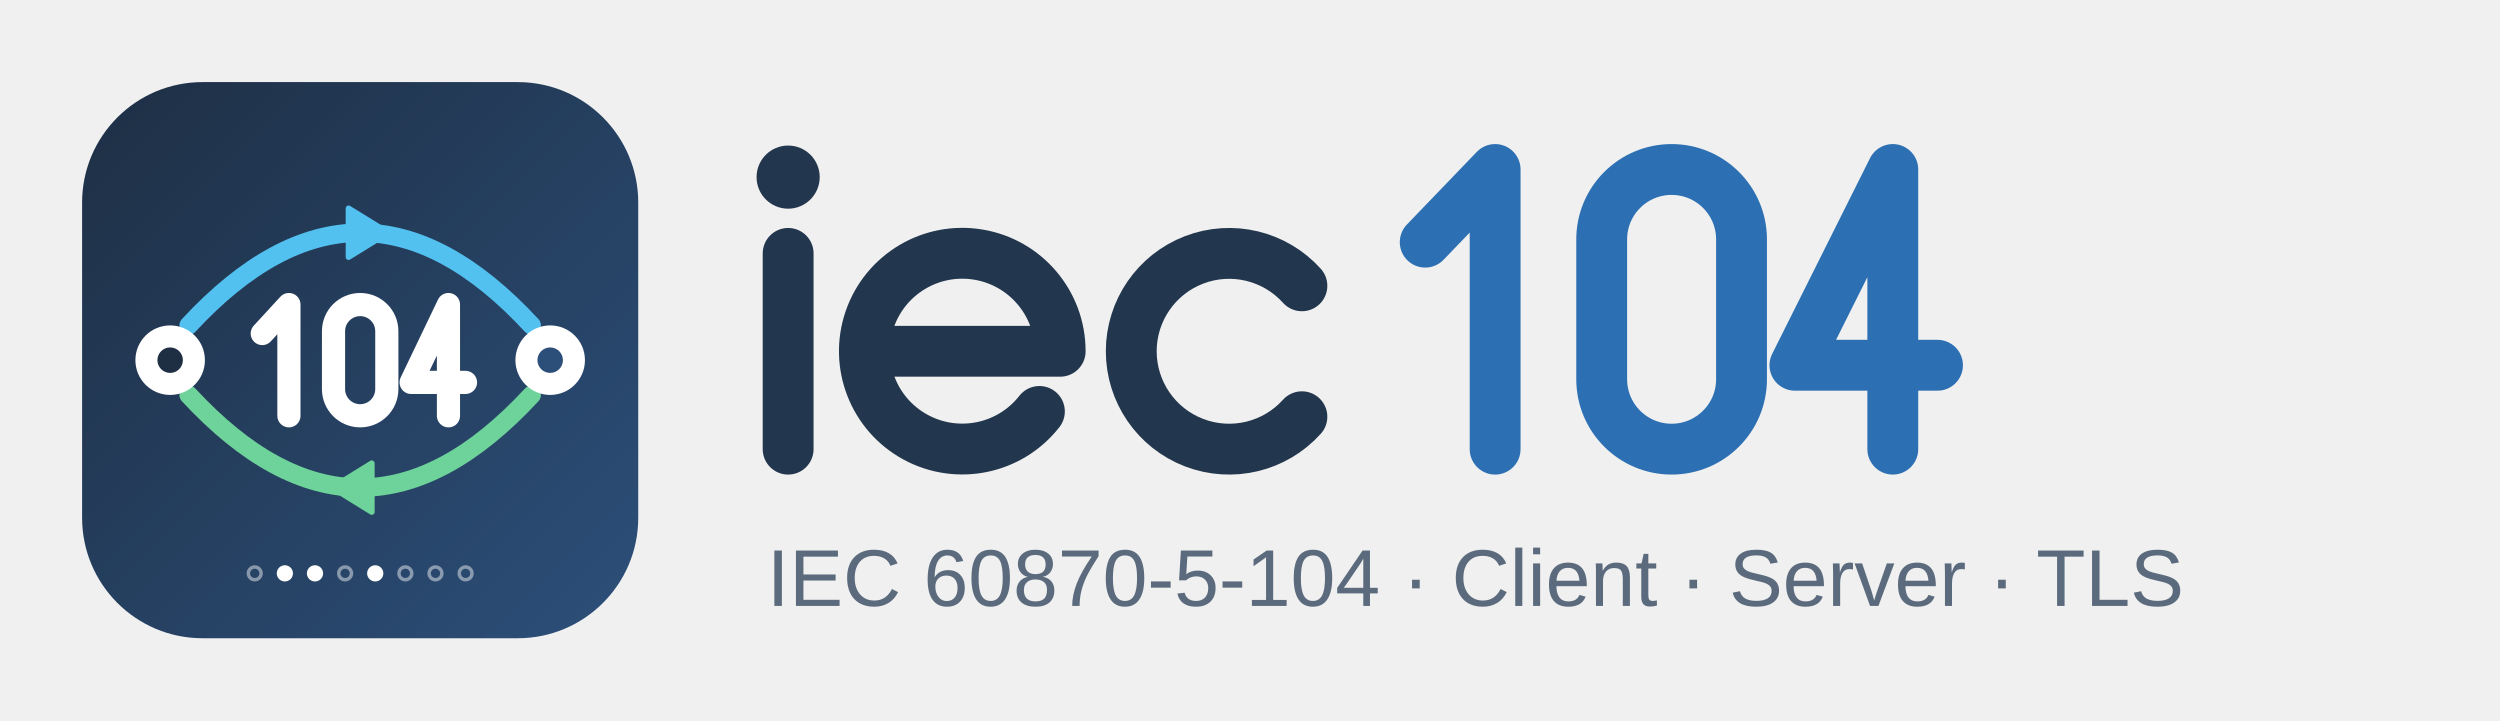
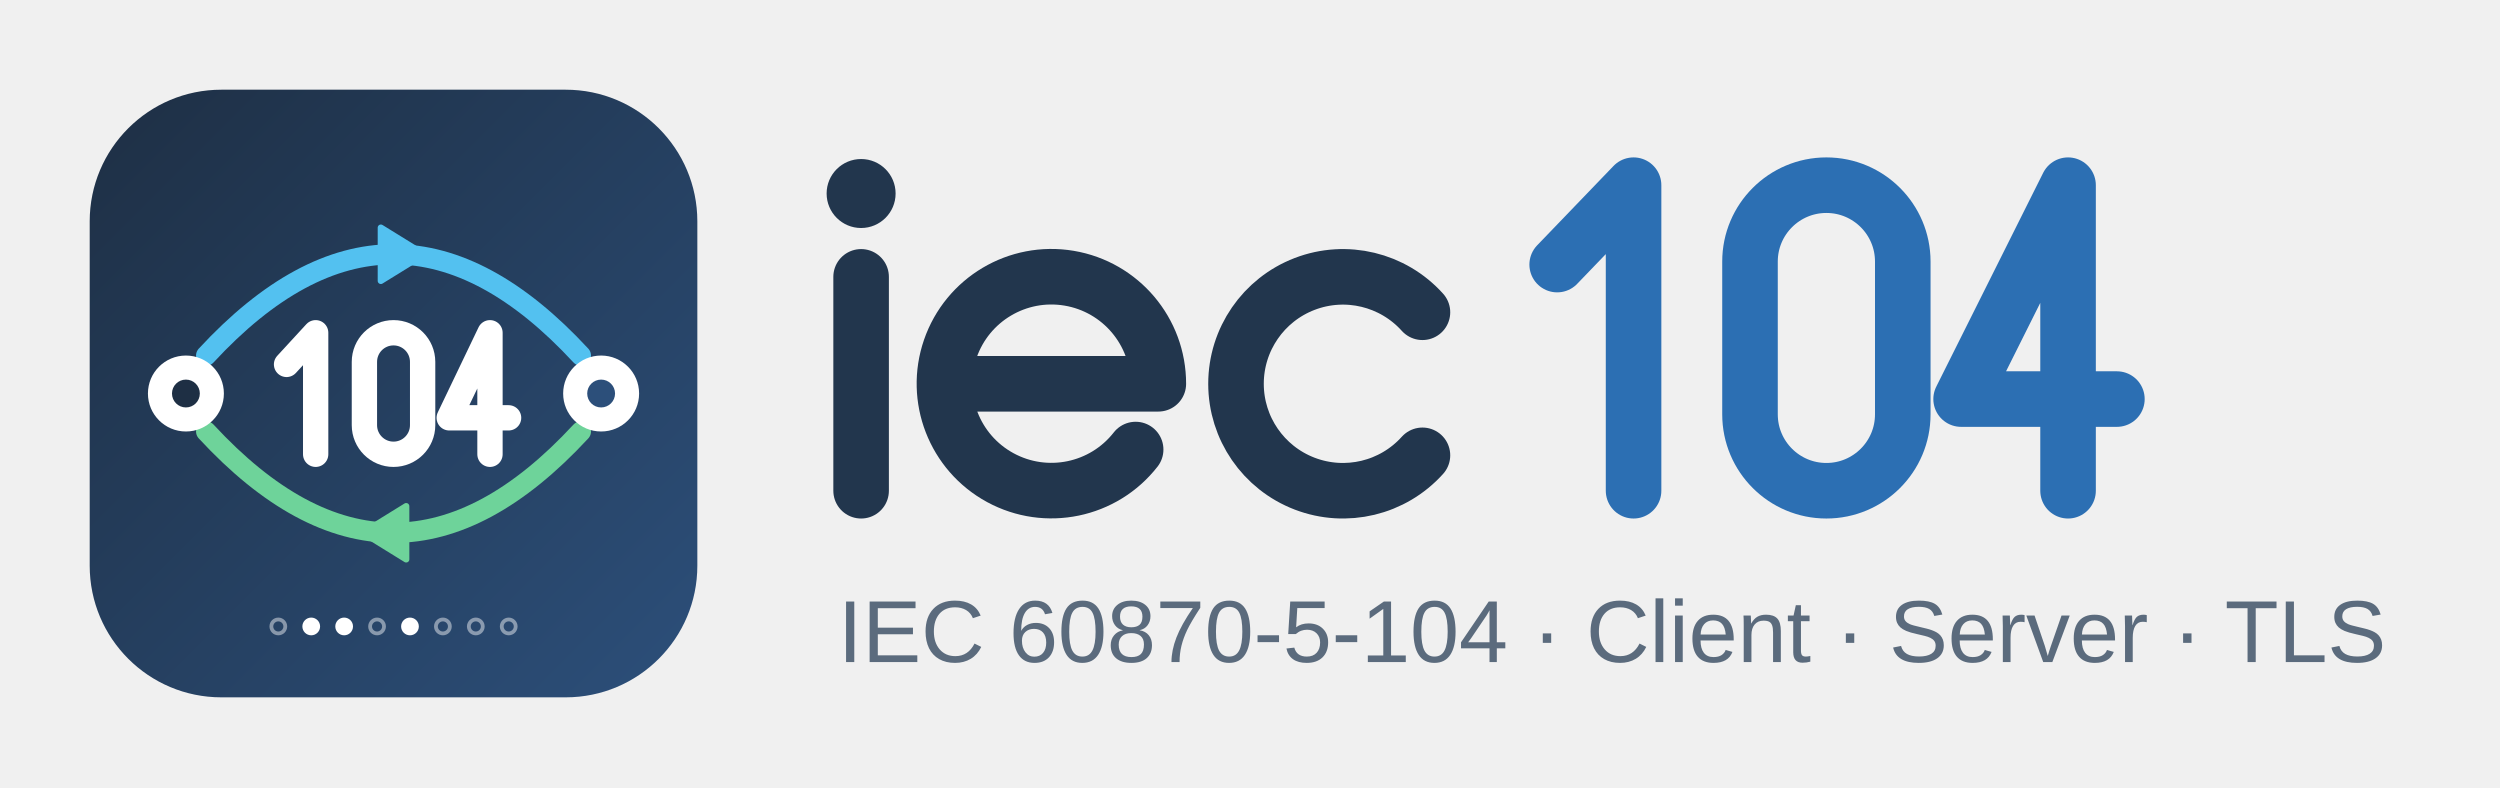
- <svg xmlns="http://www.w3.org/2000/svg" viewBox="0 0 1180 340" width="1180" height="340" fill="none" stroke-linecap="round" stroke-linejoin="round">
+ <svg xmlns="http://www.w3.org/2000/svg" viewBox="0 0 1080 340" width="1080" height="340" fill="none" stroke-linecap="round" stroke-linejoin="round">
  <svg x="30" y="30" width="280" height="280" viewBox="0 0 512 512" fill="none" stroke-linecap="round" stroke-linejoin="round">
    <defs>
      <linearGradient id="ga" x1="0" y1="0" x2="1" y2="1">
        <stop offset="0" stop-color="#1e2f44" />
        <stop offset="1" stop-color="#2c4f7a" />
      </linearGradient>
    </defs>
    <rect x="16" y="16" width="480" height="480" rx="104" fill="url(#ga)" />
    <path d="M 108 226 Q 256 66 404 226" stroke="#53c1f0" stroke-width="16" />
    <path d="M 404 286 Q 256 446 108 286" stroke="#6ed39a" stroke-width="16" />
    <polygon points="280.0,146.0 246.0,167.0 246.0,125.0" fill="#53c1f0" stroke="#53c1f0" stroke-width="5" />
    <polygon points="232.0,366.0 266.0,345.0 266.0,387.0" fill="#6ed39a" stroke="#6ed39a" stroke-width="5" />
    <circle cx="92" cy="256" r="30" fill="#ffffff" />
    <circle cx="420" cy="256" r="30" fill="#ffffff" />
    <circle cx="92" cy="256" r="11" fill="#1e2f44" />
    <circle cx="420" cy="256" r="11" fill="#2c4f7a" />
    <g stroke="#ffffff" stroke-width="20">
      <path d="M 171.5 233.0 L 194.5 208 L 194.5 304" />
      <rect x="233" y="208" width="46" height="96" rx="23.0" />
      <path d="M 332.2 304 L 332.2 208 L 300.0 275.2 L 346.9 275.2" />
    </g>
    <circle cx="165.0" cy="440" r="5.5" stroke="#ffffff" stroke-opacity="0.45" stroke-width="3" />
    <circle cx="191.0" cy="440" r="7" fill="#ffffff" />
    <circle cx="217.0" cy="440" r="7" fill="#ffffff" />
    <circle cx="243.0" cy="440" r="5.5" stroke="#ffffff" stroke-opacity="0.45" stroke-width="3" />
    <circle cx="269.0" cy="440" r="7" fill="#ffffff" />
    <circle cx="295.0" cy="440" r="5.5" stroke="#ffffff" stroke-opacity="0.45" stroke-width="3" />
    <circle cx="321.0" cy="440" r="5.5" stroke="#ffffff" stroke-opacity="0.45" stroke-width="3" />
    <circle cx="347.0" cy="440" r="5.5" stroke="#ffffff" stroke-opacity="0.45" stroke-width="3" />
  </svg>
  <g stroke="#22364d" stroke-width="24">
    <path d="M 372 119.6 L 372 212" />
    <path d="M 408.0 165.8 L 500.4 165.8 A 46.2 46.2 0 1 0 490.6 194.2" />
    <path d="M 614.5 134.9 A 46.2 46.2 0 1 0 614.5 196.7" />
  </g>
  <circle cx="372" cy="83.6" r="14.9" fill="#22364d" />
  <g stroke="#2c6fb3" stroke-width="24">
    <path d="M 672.7 114.3 L 705.7 80 L 705.7 212" />
    <rect x="756" y="80" width="66.0" height="132" rx="33.0" />
    <path d="M 893.4 212 L 893.4 80 L 847.2 172.4 L 914.5 172.4" />
  </g>
  <text x="362" y="286" font-family="Cantarell, 'Segoe UI', 'Helvetica Neue', Arial, sans-serif" font-size="38" fill="#5b6b7d" stroke="none">IEC 60870-5-104 · Client · Server · TLS</text>
</svg>
